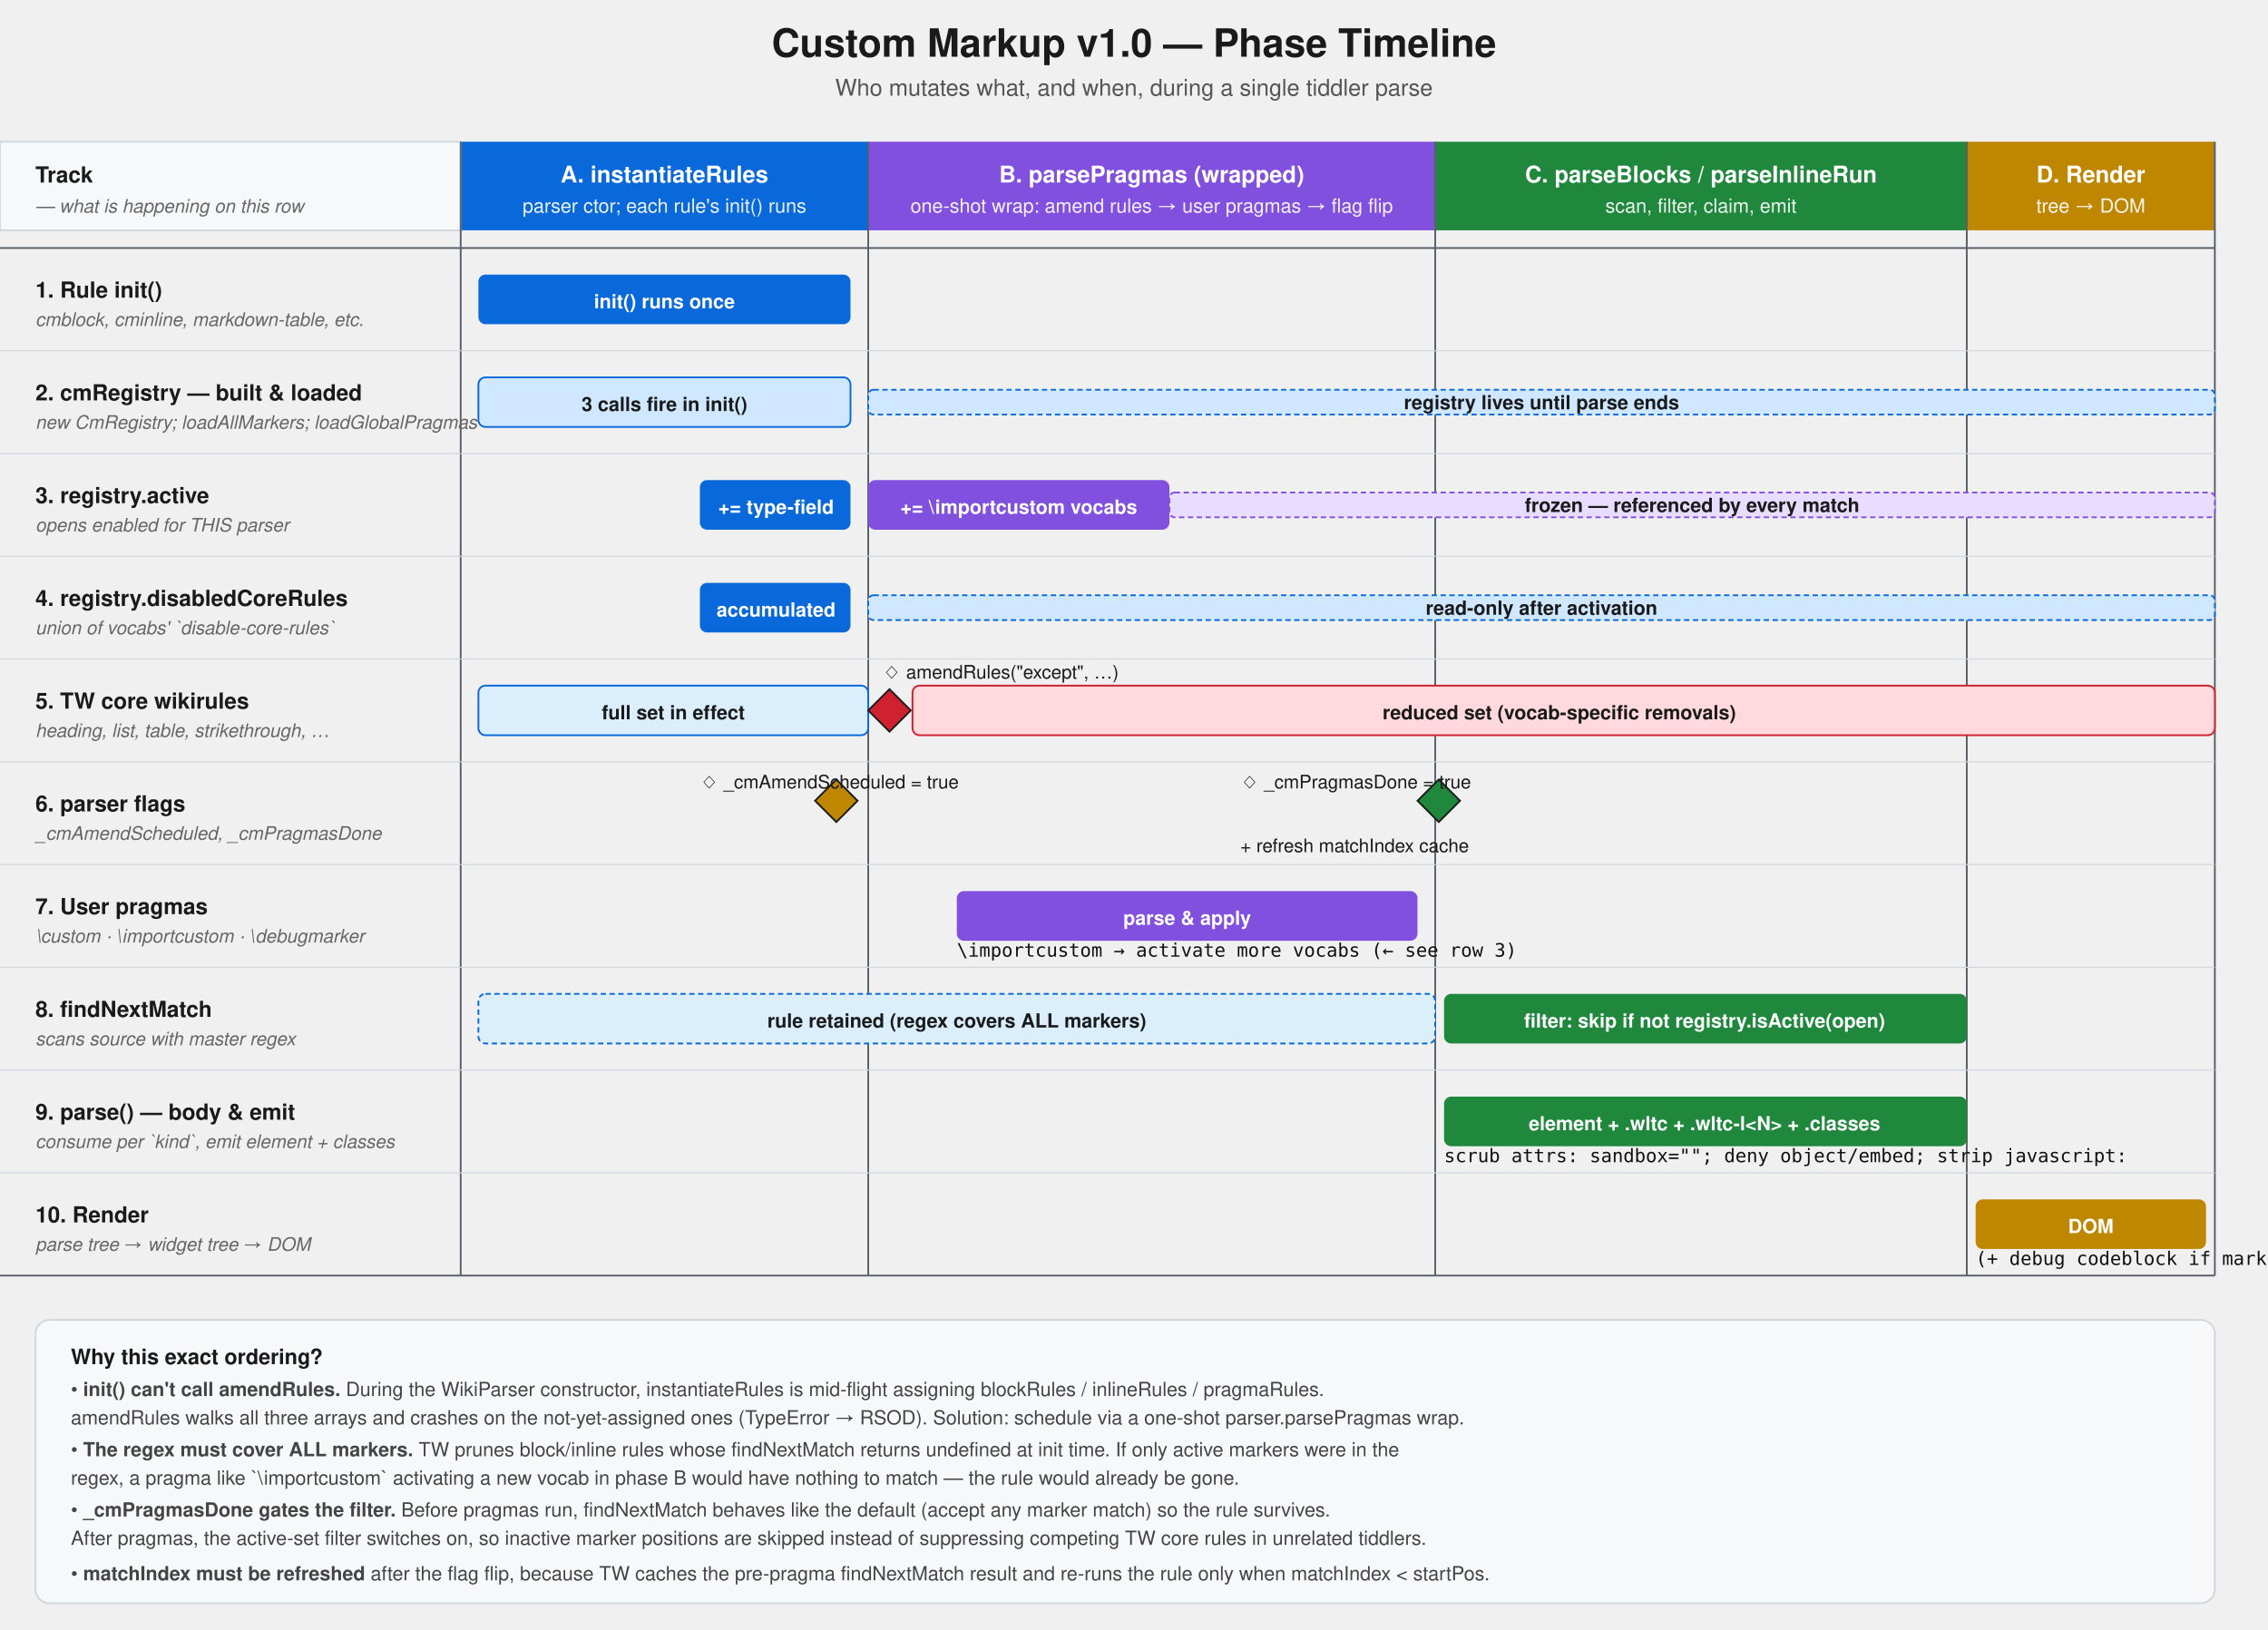
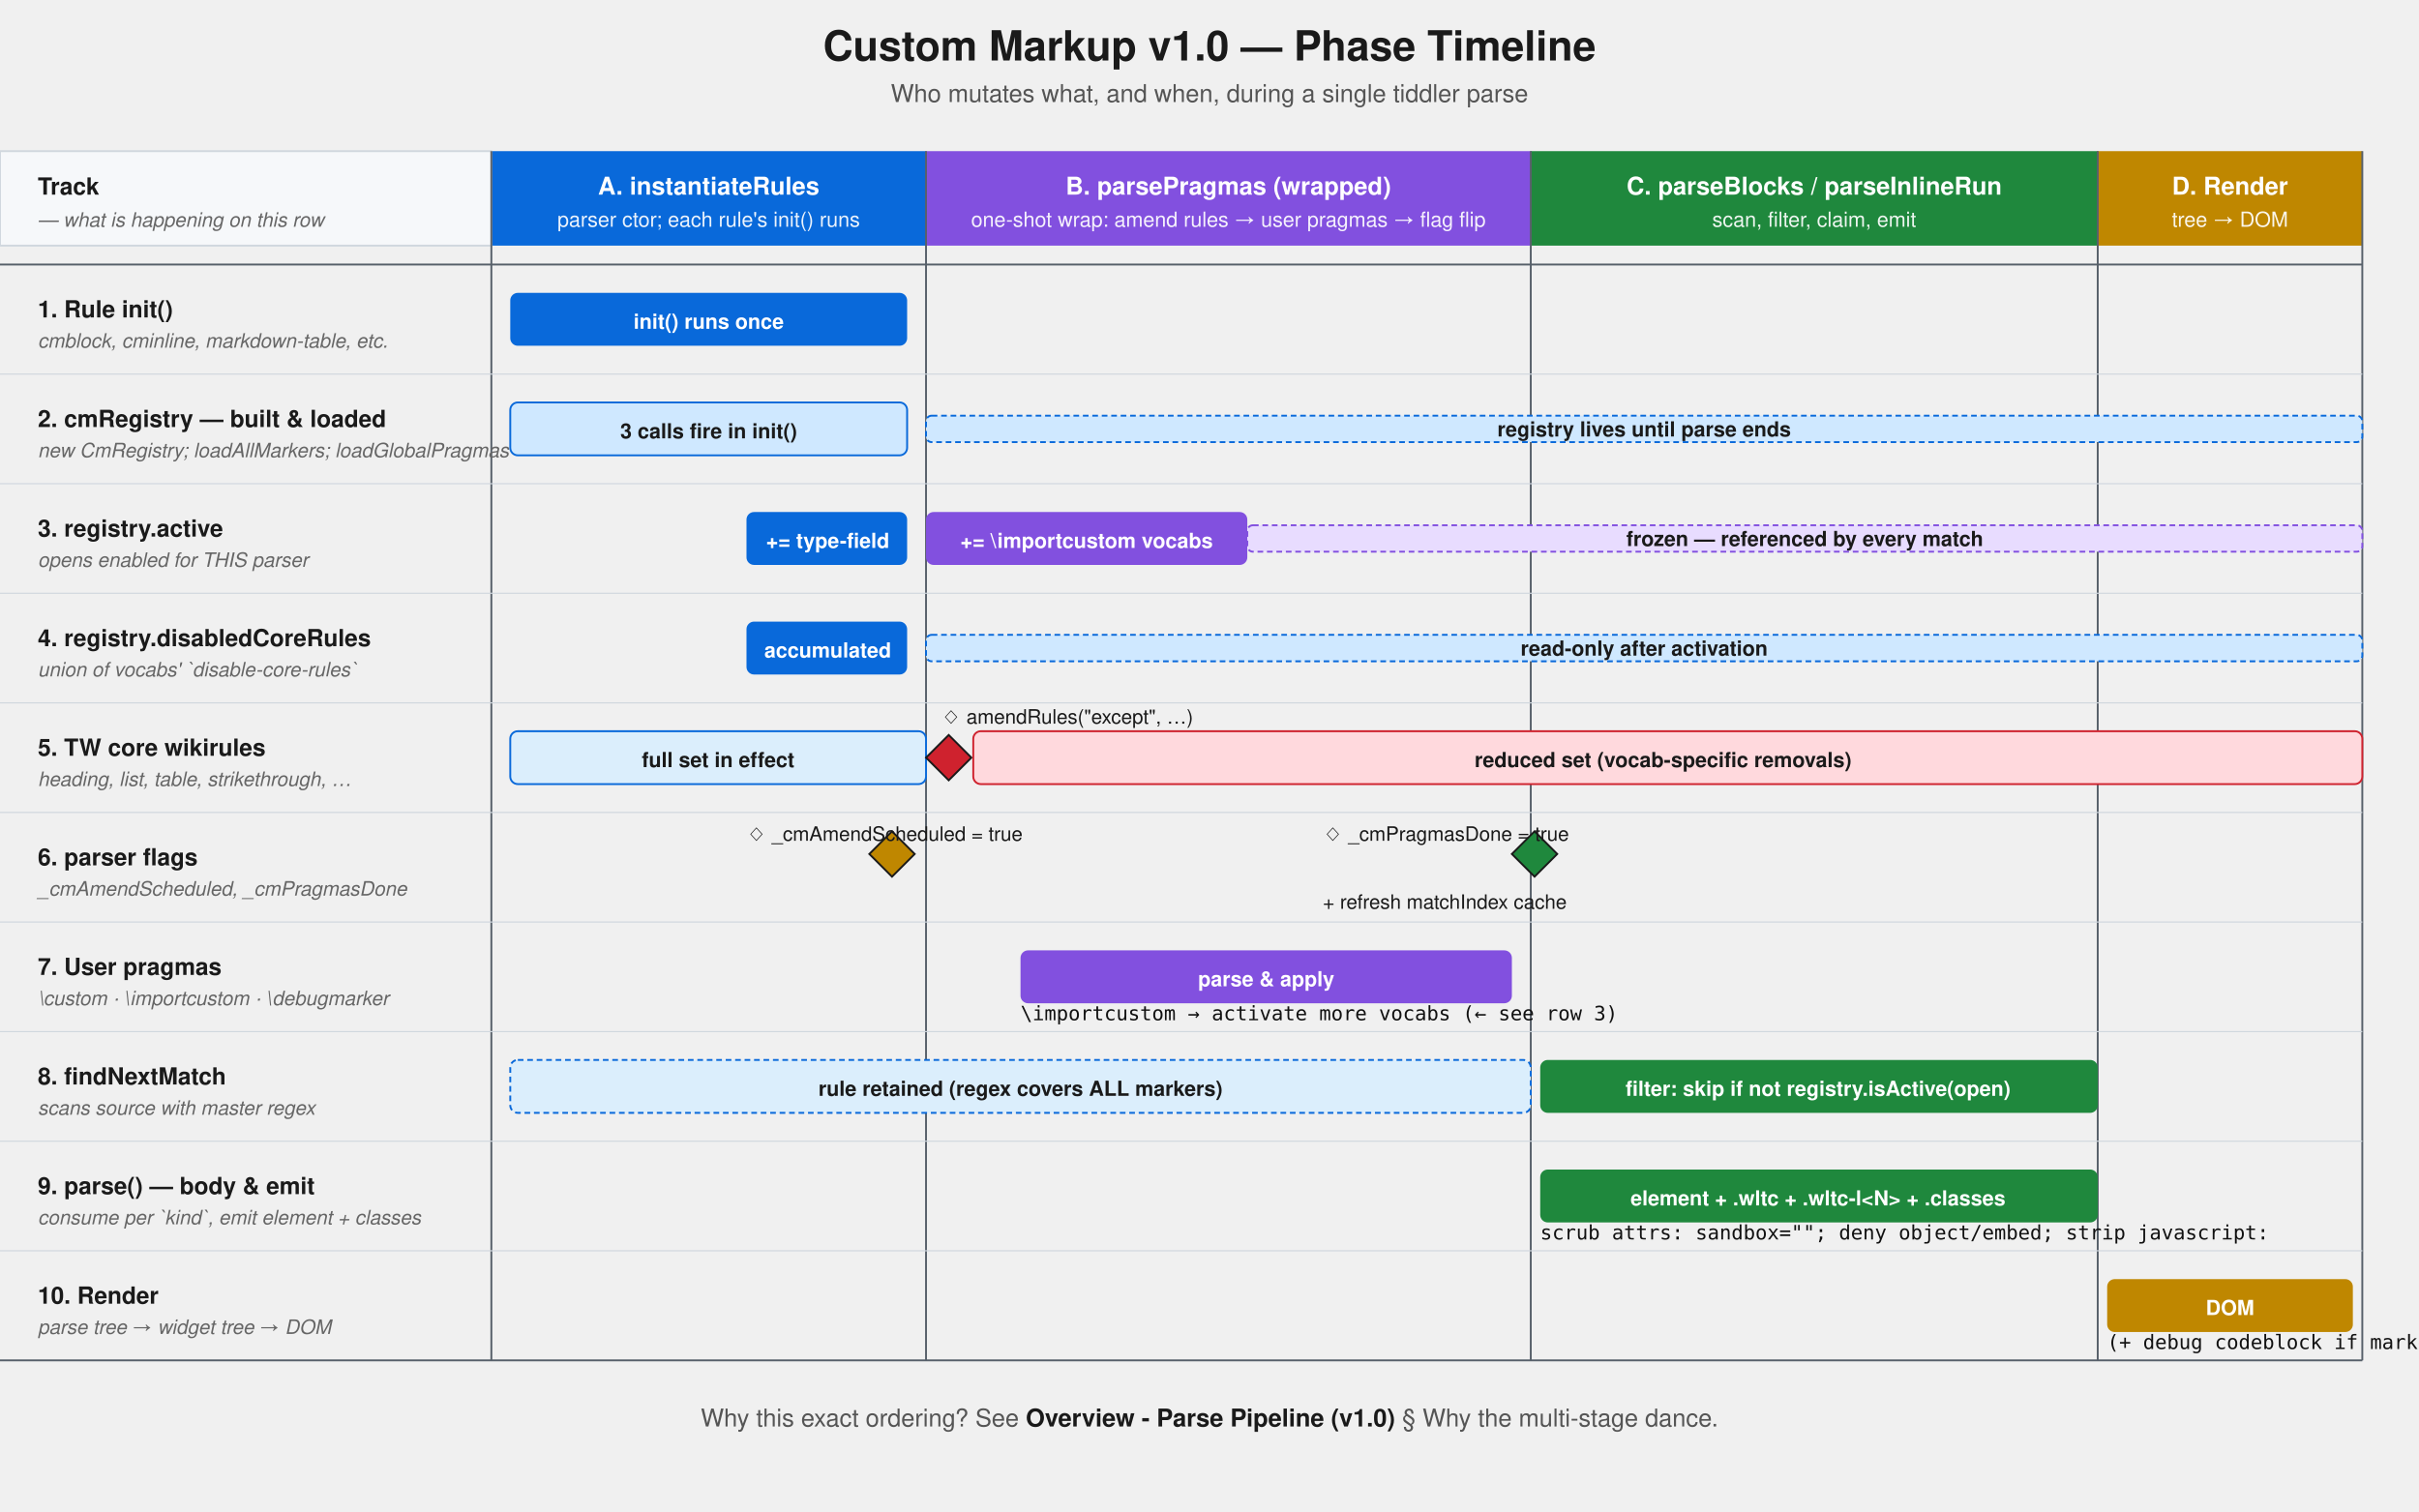
- <svg xmlns="http://www.w3.org/2000/svg" viewBox="0 0 1280 920" font-family="-apple-system, Segoe UI, Helvetica, Arial, sans-serif">
+ <svg xmlns="http://www.w3.org/2000/svg" viewBox="0 0 1280 800" font-family="-apple-system, Segoe UI, Helvetica, Arial, sans-serif">
  <defs>
    <marker id="ev-arrow" viewBox="0 0 10 10" refX="9" refY="5" markerWidth="8" markerHeight="8" orient="auto-start-reverse">
      <path d="M0 0 L10 5 L0 10 z" fill="#333" />
    </marker>
    <style>
      .title { font-size: 22px; font-weight: 700; fill: #1a1a1a; }
      .subtitle { font-size: 13px; fill: #555; }
      .phase-label { font-size: 13px; font-weight: 700; fill: #ffffff; }
      .phase-sub { font-size: 11px; fill: #ffffff; opacity: 0.92; }
      .row-label { font-size: 12.5px; font-weight: 600; fill: #1a1a1a; }
      .row-sub { font-size: 10.5px; fill: #666; font-style: italic; }
      .bar-text { font-size: 11px; fill: #ffffff; font-weight: 600; }
      .bar-text-dark { font-size: 11px; fill: #1a1a1a; font-weight: 600; }
      .ev-text { font-size: 10.5px; fill: #1a1a1a; }
      .gridline { stroke: #d0d7de; stroke-width: 0.6; }
      .gridline-major { stroke: #57606a; stroke-width: 1; }
      .mono { font-family: ui-monospace, SFMono-Regular, Menlo, Consolas, monospace; font-size: 10.5px; fill: #111; }
-       .annot { font-size: 11px; fill: #444; font-style: italic; }
-       .footer-h { font-size: 12px; font-weight: 700; fill: #1a1a1a; }
-       .footer-t { font-size: 11px; fill: #444; }
    </style>
  </defs>
  <text x="640" y="32" text-anchor="middle" class="title">Custom Markup v1.0 — Phase Timeline</text>
  <text x="640" y="54" text-anchor="middle" class="subtitle">Who mutates what, and when, during a single tiddler parse</text>
  <rect x="260" y="80" width="230" height="50" fill="#0969da" />
  <text x="375" y="103" text-anchor="middle" class="phase-label">A. instantiateRules</text>
  <text x="375" y="120" text-anchor="middle" class="phase-sub">parser ctor; each rule's init() runs</text>
  <rect x="490" y="80" width="320" height="50" fill="#8250df" />
  <text x="650" y="103" text-anchor="middle" class="phase-label">B. parsePragmas (wrapped)</text>
  <text x="650" y="120" text-anchor="middle" class="phase-sub">one-shot wrap: amend rules → user pragmas → flag flip</text>
  <rect x="810" y="80" width="300" height="50" fill="#1f883d" />
  <text x="960" y="103" text-anchor="middle" class="phase-label">C. parseBlocks / parseInlineRun</text>
  <text x="960" y="120" text-anchor="middle" class="phase-sub">scan, filter, claim, emit</text>
  <rect x="1110" y="80" width="140" height="50" fill="#bf8700" />
  <text x="1180" y="103" text-anchor="middle" class="phase-label">D. Render</text>
  <text x="1180" y="120" text-anchor="middle" class="phase-sub">tree → DOM</text>
  <rect x="0" y="80" width="260" height="50" fill="#f6f8fa" stroke="#d0d7de" />
  <text x="20" y="103" class="row-label">Track</text>
  <text x="20" y="120" class="row-sub">— what is happening on this row</text>
  <line x1="260" y1="80" x2="260" y2="720" class="gridline-major" />
  <line x1="490" y1="80" x2="490" y2="720" class="gridline-major" />
  <line x1="810" y1="80" x2="810" y2="720" class="gridline-major" />
  <line x1="1110" y1="80" x2="1110" y2="720" class="gridline-major" />
  <line x1="1250" y1="80" x2="1250" y2="720" class="gridline-major" />
  <line x1="0" y1="140" x2="1250" y2="140" class="gridline-major" />
  <line x1="0" y1="198" x2="1250" y2="198" class="gridline" />
  <line x1="0" y1="256" x2="1250" y2="256" class="gridline" />
  <line x1="0" y1="314" x2="1250" y2="314" class="gridline" />
  <line x1="0" y1="372" x2="1250" y2="372" class="gridline" />
  <line x1="0" y1="430" x2="1250" y2="430" class="gridline" />
  <line x1="0" y1="488" x2="1250" y2="488" class="gridline" />
  <line x1="0" y1="546" x2="1250" y2="546" class="gridline" />
  <line x1="0" y1="604" x2="1250" y2="604" class="gridline" />
  <line x1="0" y1="662" x2="1250" y2="662" class="gridline" />
  <line x1="0" y1="720" x2="1250" y2="720" class="gridline-major" />
  <text x="20" y="168" class="row-label">1. Rule init()</text>
  <text x="20" y="184" class="row-sub">cmblock, cminline, markdown-table, etc.</text>
  <rect x="270" y="155" width="210" height="28" rx="4" fill="#0969da" />
  <text x="375" y="174" text-anchor="middle" class="bar-text">init() runs once</text>
  <text x="20" y="226" class="row-label">2. cmRegistry — built &amp; loaded</text>
  <text x="20" y="242" class="row-sub">new CmRegistry; loadAllMarkers; loadGlobalPragmas</text>
  <rect x="270" y="213" width="210" height="28" rx="4" fill="#cfe8ff" stroke="#0969da" />
  <text x="375" y="232" text-anchor="middle" class="bar-text-dark">3 calls fire in init()</text>
  <rect x="490" y="220" width="760" height="14" rx="3" fill="#cfe8ff" stroke="#0969da" stroke-dasharray="3,2" />
  <text x="870" y="231" text-anchor="middle" class="bar-text-dark" font-size="9.5">registry lives until parse ends</text>
  <text x="20" y="284" class="row-label">3. registry.active</text>
  <text x="20" y="300" class="row-sub">opens enabled for THIS parser</text>
  <rect x="395" y="271" width="85" height="28" rx="4" fill="#0969da" />
  <text x="438" y="290" text-anchor="middle" class="bar-text">+= type-field</text>
  <rect x="490" y="271" width="170" height="28" rx="4" fill="#8250df" />
  <text x="575" y="290" text-anchor="middle" class="bar-text">+= \importcustom vocabs</text>
  <rect x="660" y="278" width="590" height="14" rx="3" fill="#e8dcff" stroke="#8250df" stroke-dasharray="3,2" />
  <text x="955" y="289" text-anchor="middle" class="bar-text-dark" font-size="9.5">frozen — referenced by every match</text>
  <text x="20" y="342" class="row-label">4. registry.disabledCoreRules</text>
  <text x="20" y="358" class="row-sub">union of vocabs' `disable-core-rules`</text>
  <rect x="395" y="329" width="85" height="28" rx="4" fill="#0969da" />
  <text x="438" y="348" text-anchor="middle" class="bar-text">accumulated</text>
  <rect x="490" y="336" width="760" height="14" rx="3" fill="#cfe8ff" stroke="#0969da" stroke-dasharray="3,2" />
  <text x="870" y="347" text-anchor="middle" class="bar-text-dark" font-size="9.5">read-only after activation</text>
  <text x="20" y="400" class="row-label">5. TW core wikirules</text>
  <text x="20" y="416" class="row-sub">heading, list, table, strikethrough, …</text>
  <rect x="270" y="387" width="220" height="28" rx="4" fill="#dbeefc" stroke="#0969da" />
  <text x="380" y="406" text-anchor="middle" class="bar-text-dark">full set in effect</text>
  <polygon points="490,401 502,389 514,401 502,413" fill="#cf222e" stroke="#1a1a1a" stroke-width="1" />
  <text x="498" y="383" class="ev-text" fill="#cf222e">◇ amendRules("except", …)</text>
  <rect x="515" y="387" width="735" height="28" rx="4" fill="#ffd9dd" stroke="#cf222e" />
  <text x="880" y="406" text-anchor="middle" class="bar-text-dark">reduced set (vocab-specific removals)</text>
  <text x="20" y="458" class="row-label">6. parser flags</text>
  <text x="20" y="474" class="row-sub">_cmAmendScheduled, _cmPragmasDone</text>
  <polygon points="460,452 472,440 484,452 472,464" fill="#bf8700" stroke="#1a1a1a" stroke-width="1" />
  <text x="395" y="445" class="ev-text" fill="#bf8700">◇ _cmAmendScheduled = true</text>
  <polygon points="800,452 812,440 824,452 812,464" fill="#1f883d" stroke="#1a1a1a" stroke-width="1" />
  <text x="700" y="445" class="ev-text" fill="#1f883d">◇ _cmPragmasDone = true</text>
  <text x="700" y="481" class="ev-text" fill="#666">  + refresh matchIndex cache</text>
  <text x="20" y="516" class="row-label">7. User pragmas</text>
  <text x="20" y="532" class="row-sub">\custom · \importcustom · \debugmarker</text>
  <rect x="540" y="503" width="260" height="28" rx="4" fill="#8250df" />
  <text x="670" y="522" text-anchor="middle" class="bar-text">parse &amp; apply</text>
  <text x="540" y="540" class="mono">\importcustom → activate more vocabs (← see row 3)</text>
  <text x="20" y="574" class="row-label">8. findNextMatch</text>
  <text x="20" y="590" class="row-sub">scans source with master regex</text>
  <rect x="270" y="561" width="540" height="28" rx="4" fill="#dbeefc" stroke="#0969da" stroke-dasharray="3,2" />
  <text x="540" y="580" text-anchor="middle" class="bar-text-dark">rule retained (regex covers ALL markers)</text>
  <rect x="815" y="561" width="295" height="28" rx="4" fill="#1f883d" />
  <text x="962" y="580" text-anchor="middle" class="bar-text">filter: skip if not registry.isActive(open)</text>
  <text x="20" y="632" class="row-label">9. parse() — body &amp; emit</text>
  <text x="20" y="648" class="row-sub">consume per `kind`, emit element + classes</text>
  <rect x="815" y="619" width="295" height="28" rx="4" fill="#1f883d" />
  <text x="962" y="638" text-anchor="middle" class="bar-text">element + .wltc + .wltc-l&lt;N&gt; + .classes</text>
  <text x="815" y="656" class="mono">scrub attrs: sandbox=""; deny object/embed; strip javascript:</text>
  <text x="20" y="690" class="row-label">10. Render</text>
  <text x="20" y="706" class="row-sub">parse tree → widget tree → DOM</text>
  <rect x="1115" y="677" width="130" height="28" rx="4" fill="#bf8700" />
  <text x="1180" y="696" text-anchor="middle" class="bar-text">DOM</text>
  <text x="1115" y="714" class="mono" font-size="9.5">(+ debug codeblock if marker.debug)</text>
-   <rect x="20" y="745" width="1230" height="160" rx="8" fill="#f6f8fa" stroke="#d0d7de" />
-   <text x="40" y="770" class="footer-h">Why this exact ordering?</text>
-   <text x="40" y="788" class="footer-t">• <tspan font-weight="700">init() can't call amendRules.</tspan>  During the WikiParser constructor, instantiateRules is mid-flight assigning blockRules / inlineRules / pragmaRules.</text>
-   <text x="40" y="804" class="footer-t">  amendRules walks all three arrays and crashes on the not-yet-assigned ones (TypeError → RSOD). Solution: schedule via a one-shot parser.parsePragmas wrap.</text>
-   <text x="40" y="822" class="footer-t">• <tspan font-weight="700">The regex must cover ALL markers.</tspan>  TW prunes block/inline rules whose findNextMatch returns undefined at init time. If only active markers were in the</text>
-   <text x="40" y="838" class="footer-t">  regex, a pragma like `\importcustom` activating a new vocab in phase B would have nothing to match — the rule would already be gone.</text>
-   <text x="40" y="856" class="footer-t">• <tspan font-weight="700">_cmPragmasDone gates the filter.</tspan>  Before pragmas run, findNextMatch behaves like the default (accept any marker match) so the rule survives.</text>
-   <text x="40" y="872" class="footer-t">  After pragmas, the active-set filter switches on, so inactive marker positions are skipped instead of suppressing competing TW core rules in unrelated tiddlers.</text>
-   <text x="40" y="892" class="footer-t">• <tspan font-weight="700">matchIndex must be refreshed</tspan> after the flag flip, because TW caches the pre-pragma findNextMatch result and re-runs the rule only when matchIndex &lt; startPos.</text>
+   <text x="640" y="755" text-anchor="middle" class="subtitle">Why this exact ordering? See <tspan font-weight="700" fill="#1a1a1a">Overview - Parse Pipeline (v1.0)</tspan> § Why the multi-stage dance.</text>
</svg>
